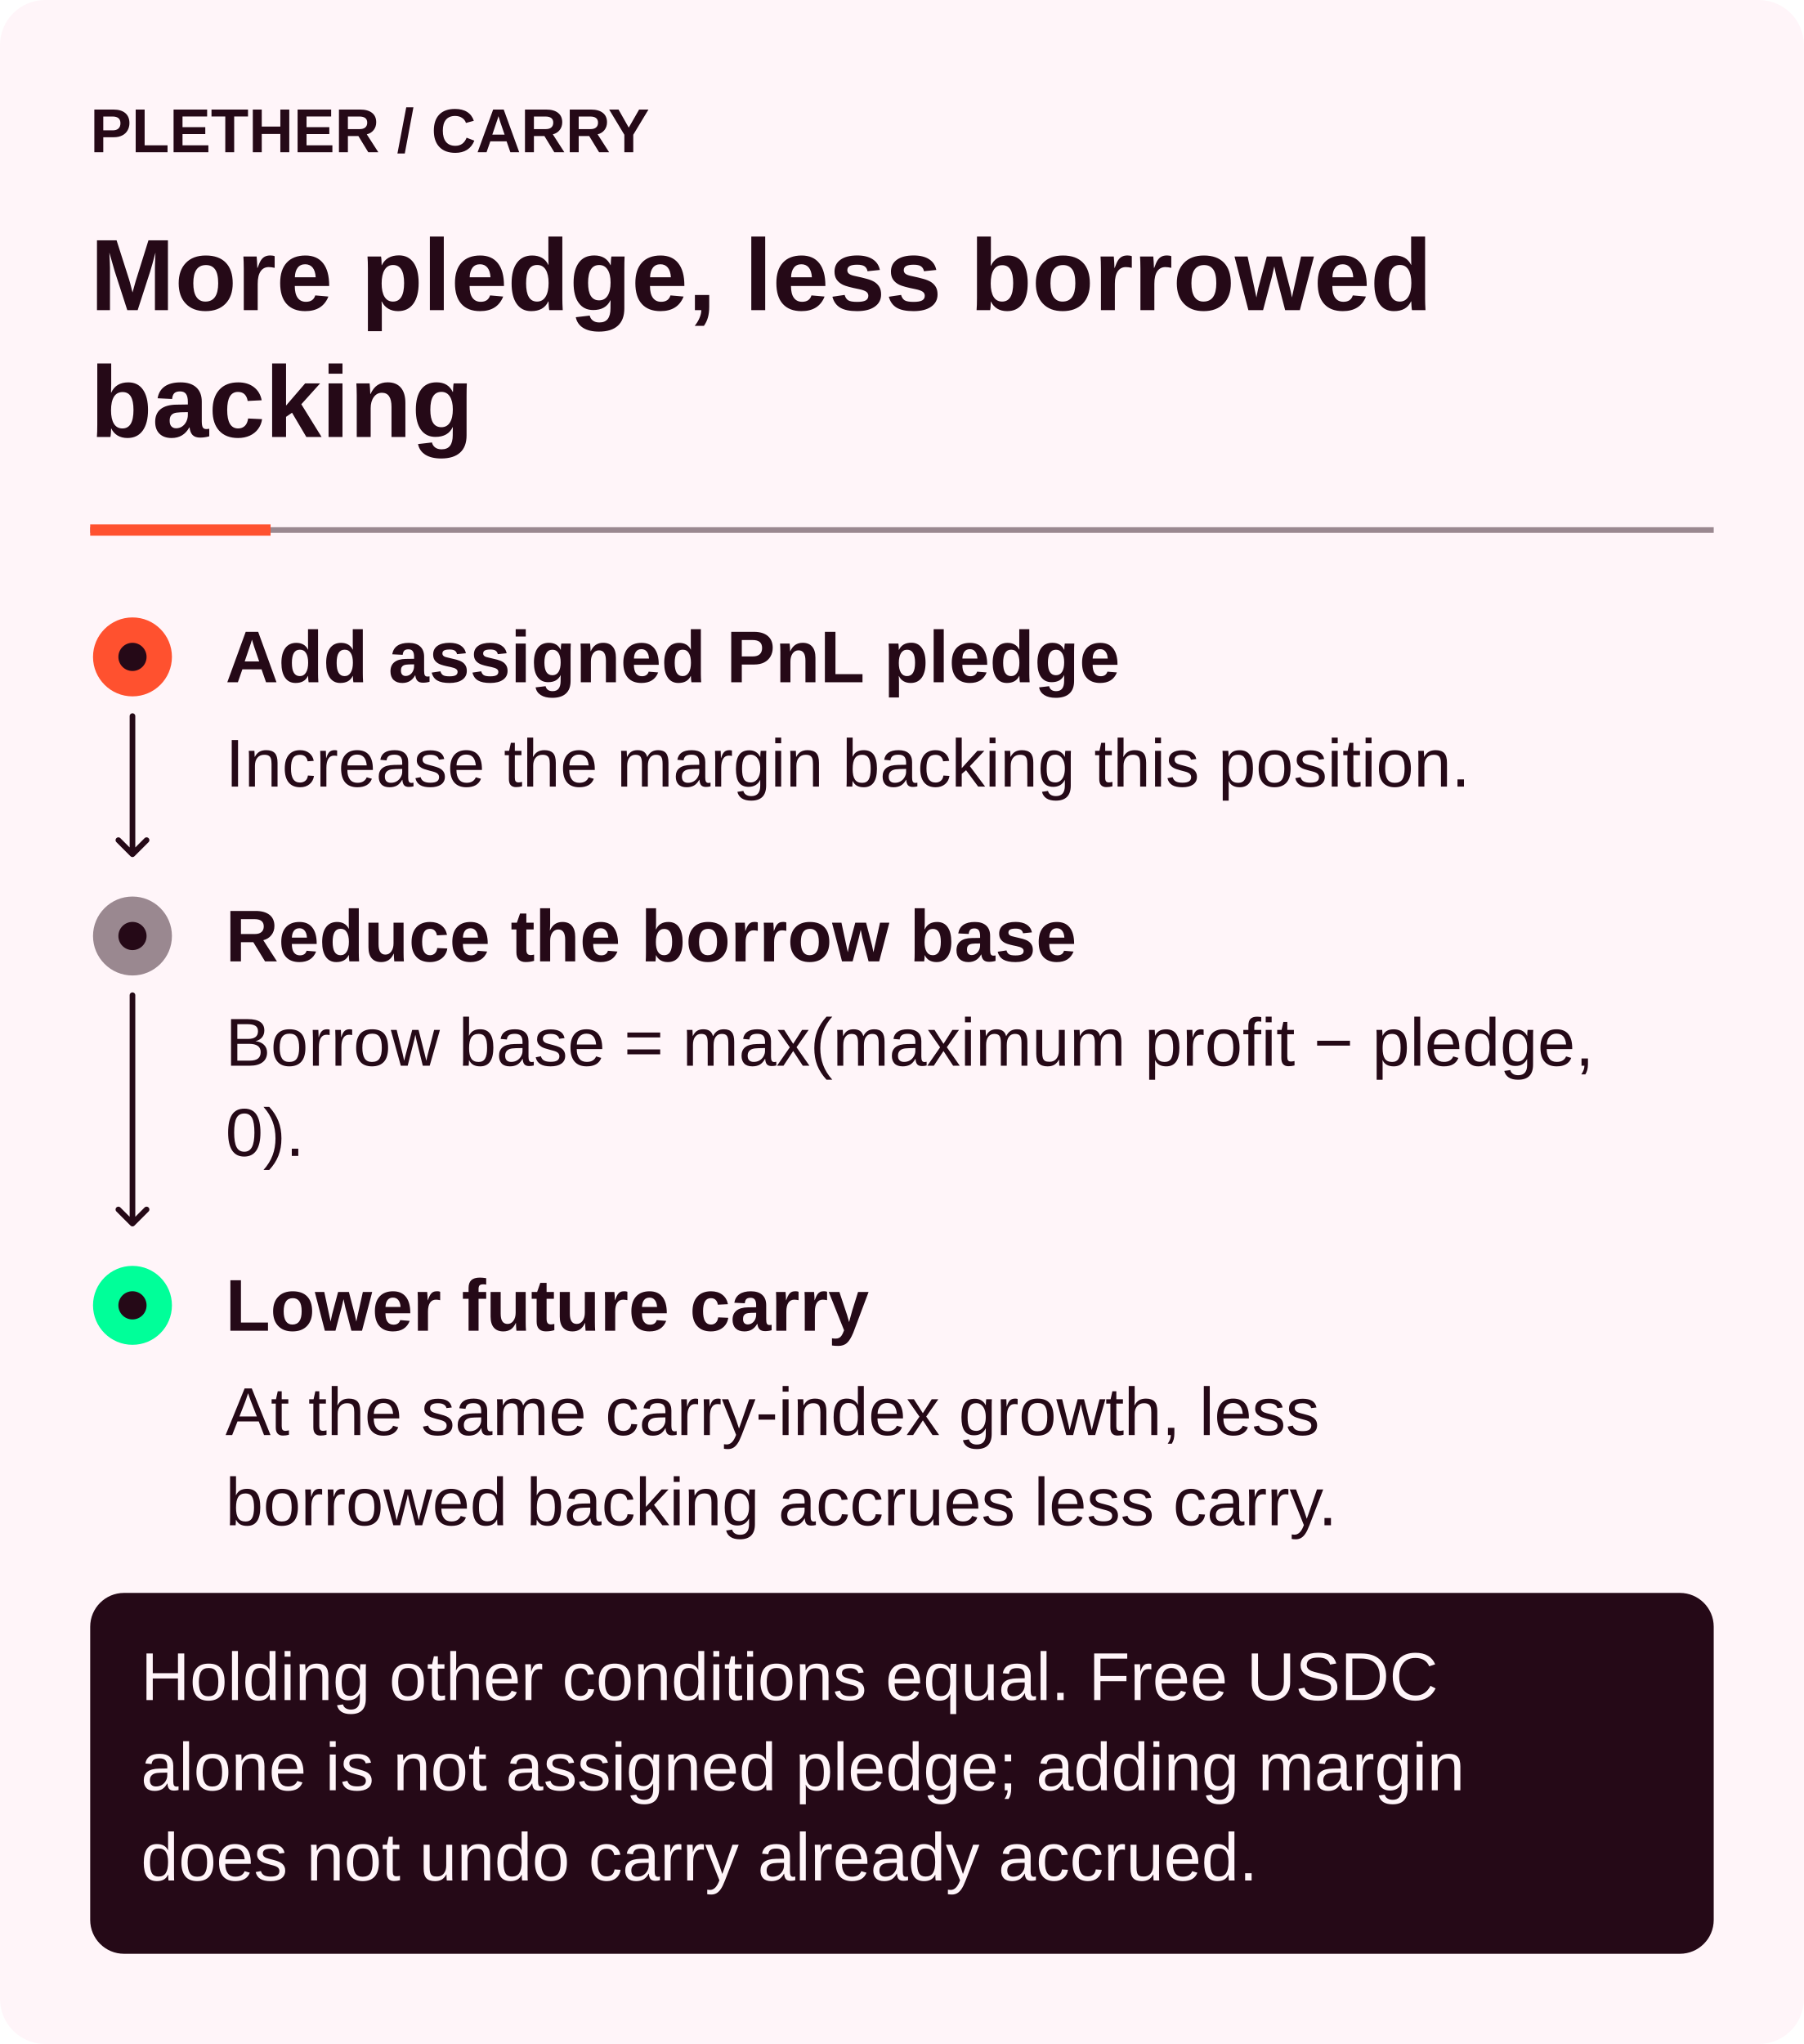
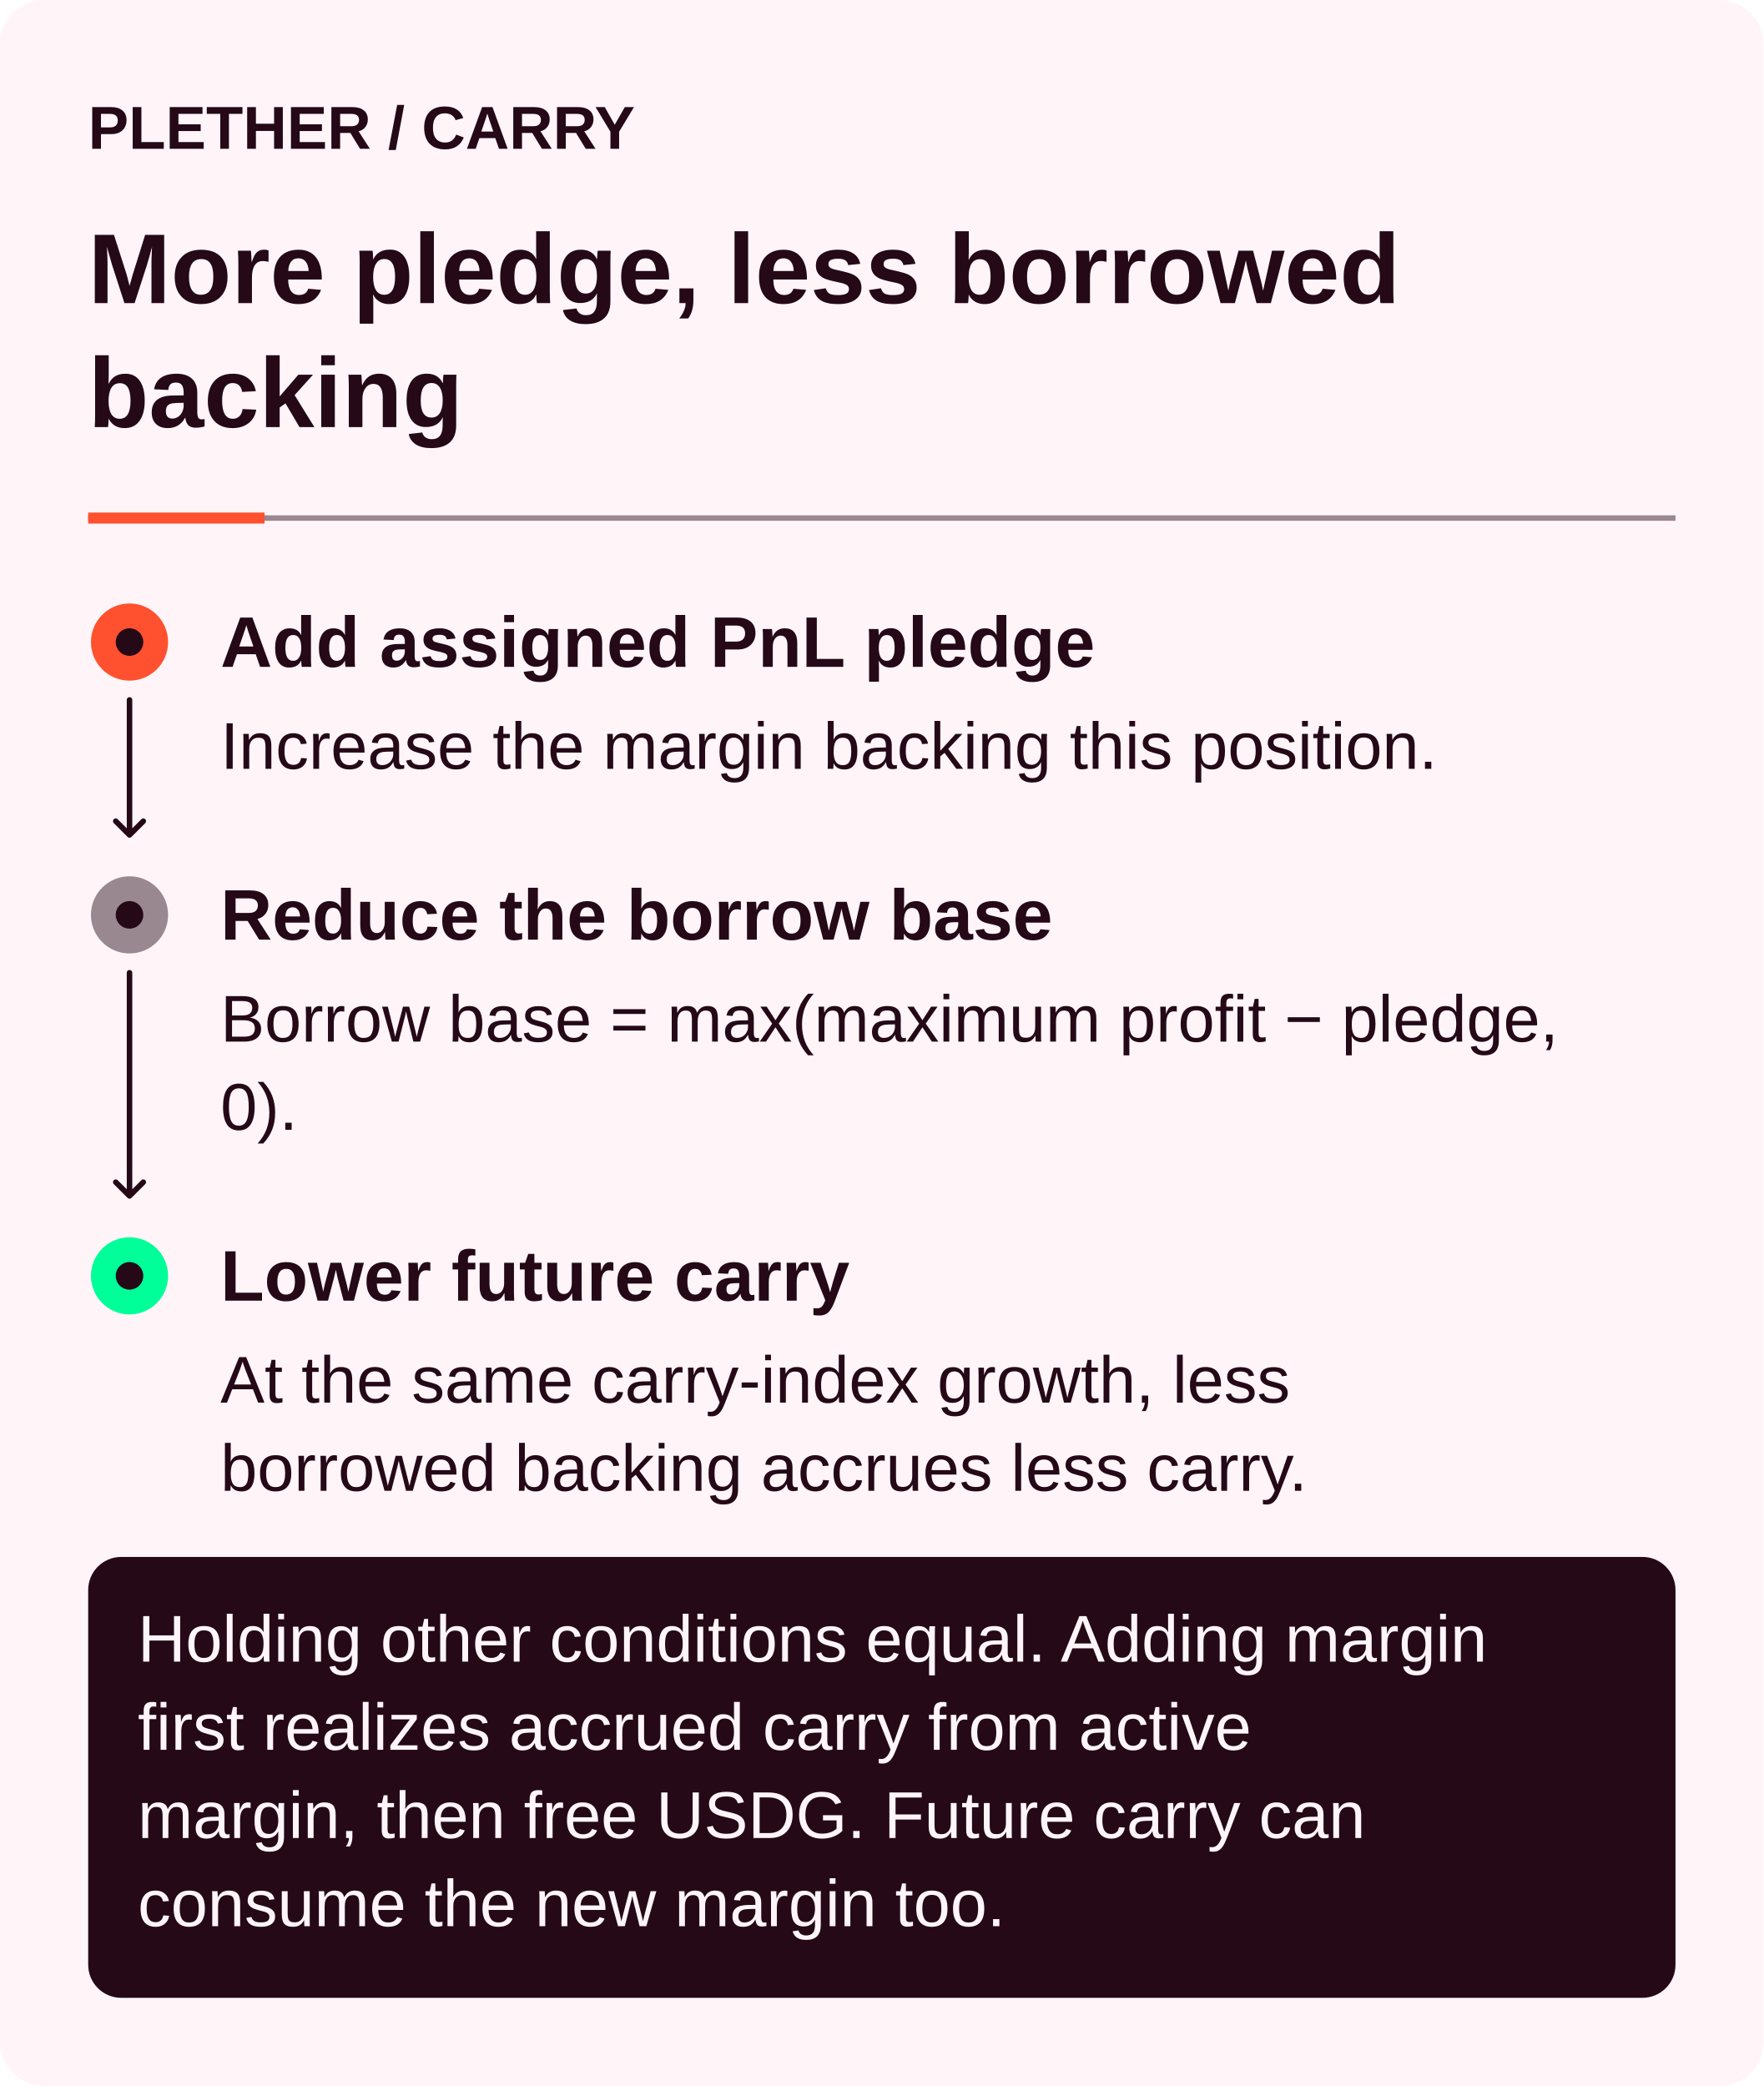
- <svg xmlns="http://www.w3.org/2000/svg" width="640" height="725" viewBox="0 0 640 725" role="img" aria-labelledby="margin-reduces-future-carry-title margin-reduces-future-carry-desc" focusable="false">
+ <svg xmlns="http://www.w3.org/2000/svg" width="640" height="757" viewBox="0 0 640 757" role="img" aria-labelledby="margin-reduces-future-carry-title margin-reduces-future-carry-desc" focusable="false">
  <style>text{font-family:Arial,Helvetica,sans-serif}</style>
-   <rect width="640" height="725" rx="16" fill="#FFF5F9" />
+   <rect width="640" height="757" rx="16" fill="#FFF5F9" />
  <text x="32" y="54" font-size="22" font-weight="700" fill="#250917" data-max-width="576">PLETHER / CARRY</text>
  <text x="32" y="110" font-size="36" font-weight="700" fill="#250917" data-max-width="576">More pledge, less borrowed</text>
  <text x="32" y="155" font-size="36" font-weight="700" fill="#250917" data-max-width="576">backing</text>
  <path d="M32 188 L608 188" stroke="#9A8890" stroke-width="2" fill="none" />
  <path d="M32 188 h64" stroke="#FF512F" stroke-width="4" fill="none" />
  <circle cx="47" cy="233" r="14" fill="#FF512F" />
  <circle cx="47" cy="233" r="5" fill="#250917" />
  <text x="80" y="242" font-size="26" font-weight="700" fill="#250917" data-max-width="528">Add assigned PnL pledge</text>
  <text x="80" y="279" font-size="24" font-weight="400" fill="#250917" data-max-width="528">Increase the margin backing this position.</text>
  <path d="M47 254 V303 m-5 -5 5 5 5 -5" stroke="#250917" stroke-width="2" stroke-linecap="round" stroke-linejoin="round" fill="none" />
  <circle cx="47" cy="332" r="14" fill="#9A8890" />
  <circle cx="47" cy="332" r="5" fill="#250917" />
  <text x="80" y="341" font-size="26" font-weight="700" fill="#250917" data-max-width="528">Reduce the borrow base</text>
  <text x="80" y="378" font-size="24" font-weight="400" fill="#250917" data-max-width="528">Borrow base = max(maximum profit − pledge,</text>
  <text x="80" y="410" font-size="24" font-weight="400" fill="#250917" data-max-width="528">0).</text>
  <path d="M47 353 V434 m-5 -5 5 5 5 -5" stroke="#250917" stroke-width="2" stroke-linecap="round" stroke-linejoin="round" fill="none" />
  <circle cx="47" cy="463" r="14" fill="#00FF99" />
  <circle cx="47" cy="463" r="5" fill="#250917" />
  <text x="80" y="472" font-size="26" font-weight="700" fill="#250917" data-max-width="528">Lower future carry</text>
  <text x="80" y="509" font-size="24" font-weight="400" fill="#250917" data-max-width="528">At the same carry-index growth, less</text>
  <text x="80" y="541" font-size="24" font-weight="400" fill="#250917" data-max-width="528">borrowed backing accrues less carry.</text>
-   <rect x="32" y="565" width="576" height="128" rx="12" fill="#250917" stroke="none" />
-   <text x="50" y="603" font-size="24" font-weight="400" fill="#FFF5F9" data-max-width="540">Holding other conditions equal. Free USDC</text>
-   <text x="50" y="635" font-size="24" font-weight="400" fill="#FFF5F9" data-max-width="540">alone is not assigned pledge; adding margin</text>
-   <text x="50" y="667" font-size="24" font-weight="400" fill="#FFF5F9" data-max-width="540">does not undo carry already accrued.</text>
+   <rect x="32" y="565" width="576" height="160" rx="12" fill="#250917" stroke="none" />
+   <text x="50" y="603" font-size="24" font-weight="400" fill="#FFF5F9" data-max-width="540">Holding other conditions equal. Adding margin</text>
+   <text x="50" y="635" font-size="24" font-weight="400" fill="#FFF5F9" data-max-width="540">first realizes accrued carry from active</text>
+   <text x="50" y="667" font-size="24" font-weight="400" fill="#FFF5F9" data-max-width="540">margin, then free USDG. Future carry can</text>
+   <text x="50" y="699" font-size="24" font-weight="400" fill="#FFF5F9" data-max-width="540">consume the new margin too.</text>
</svg>
